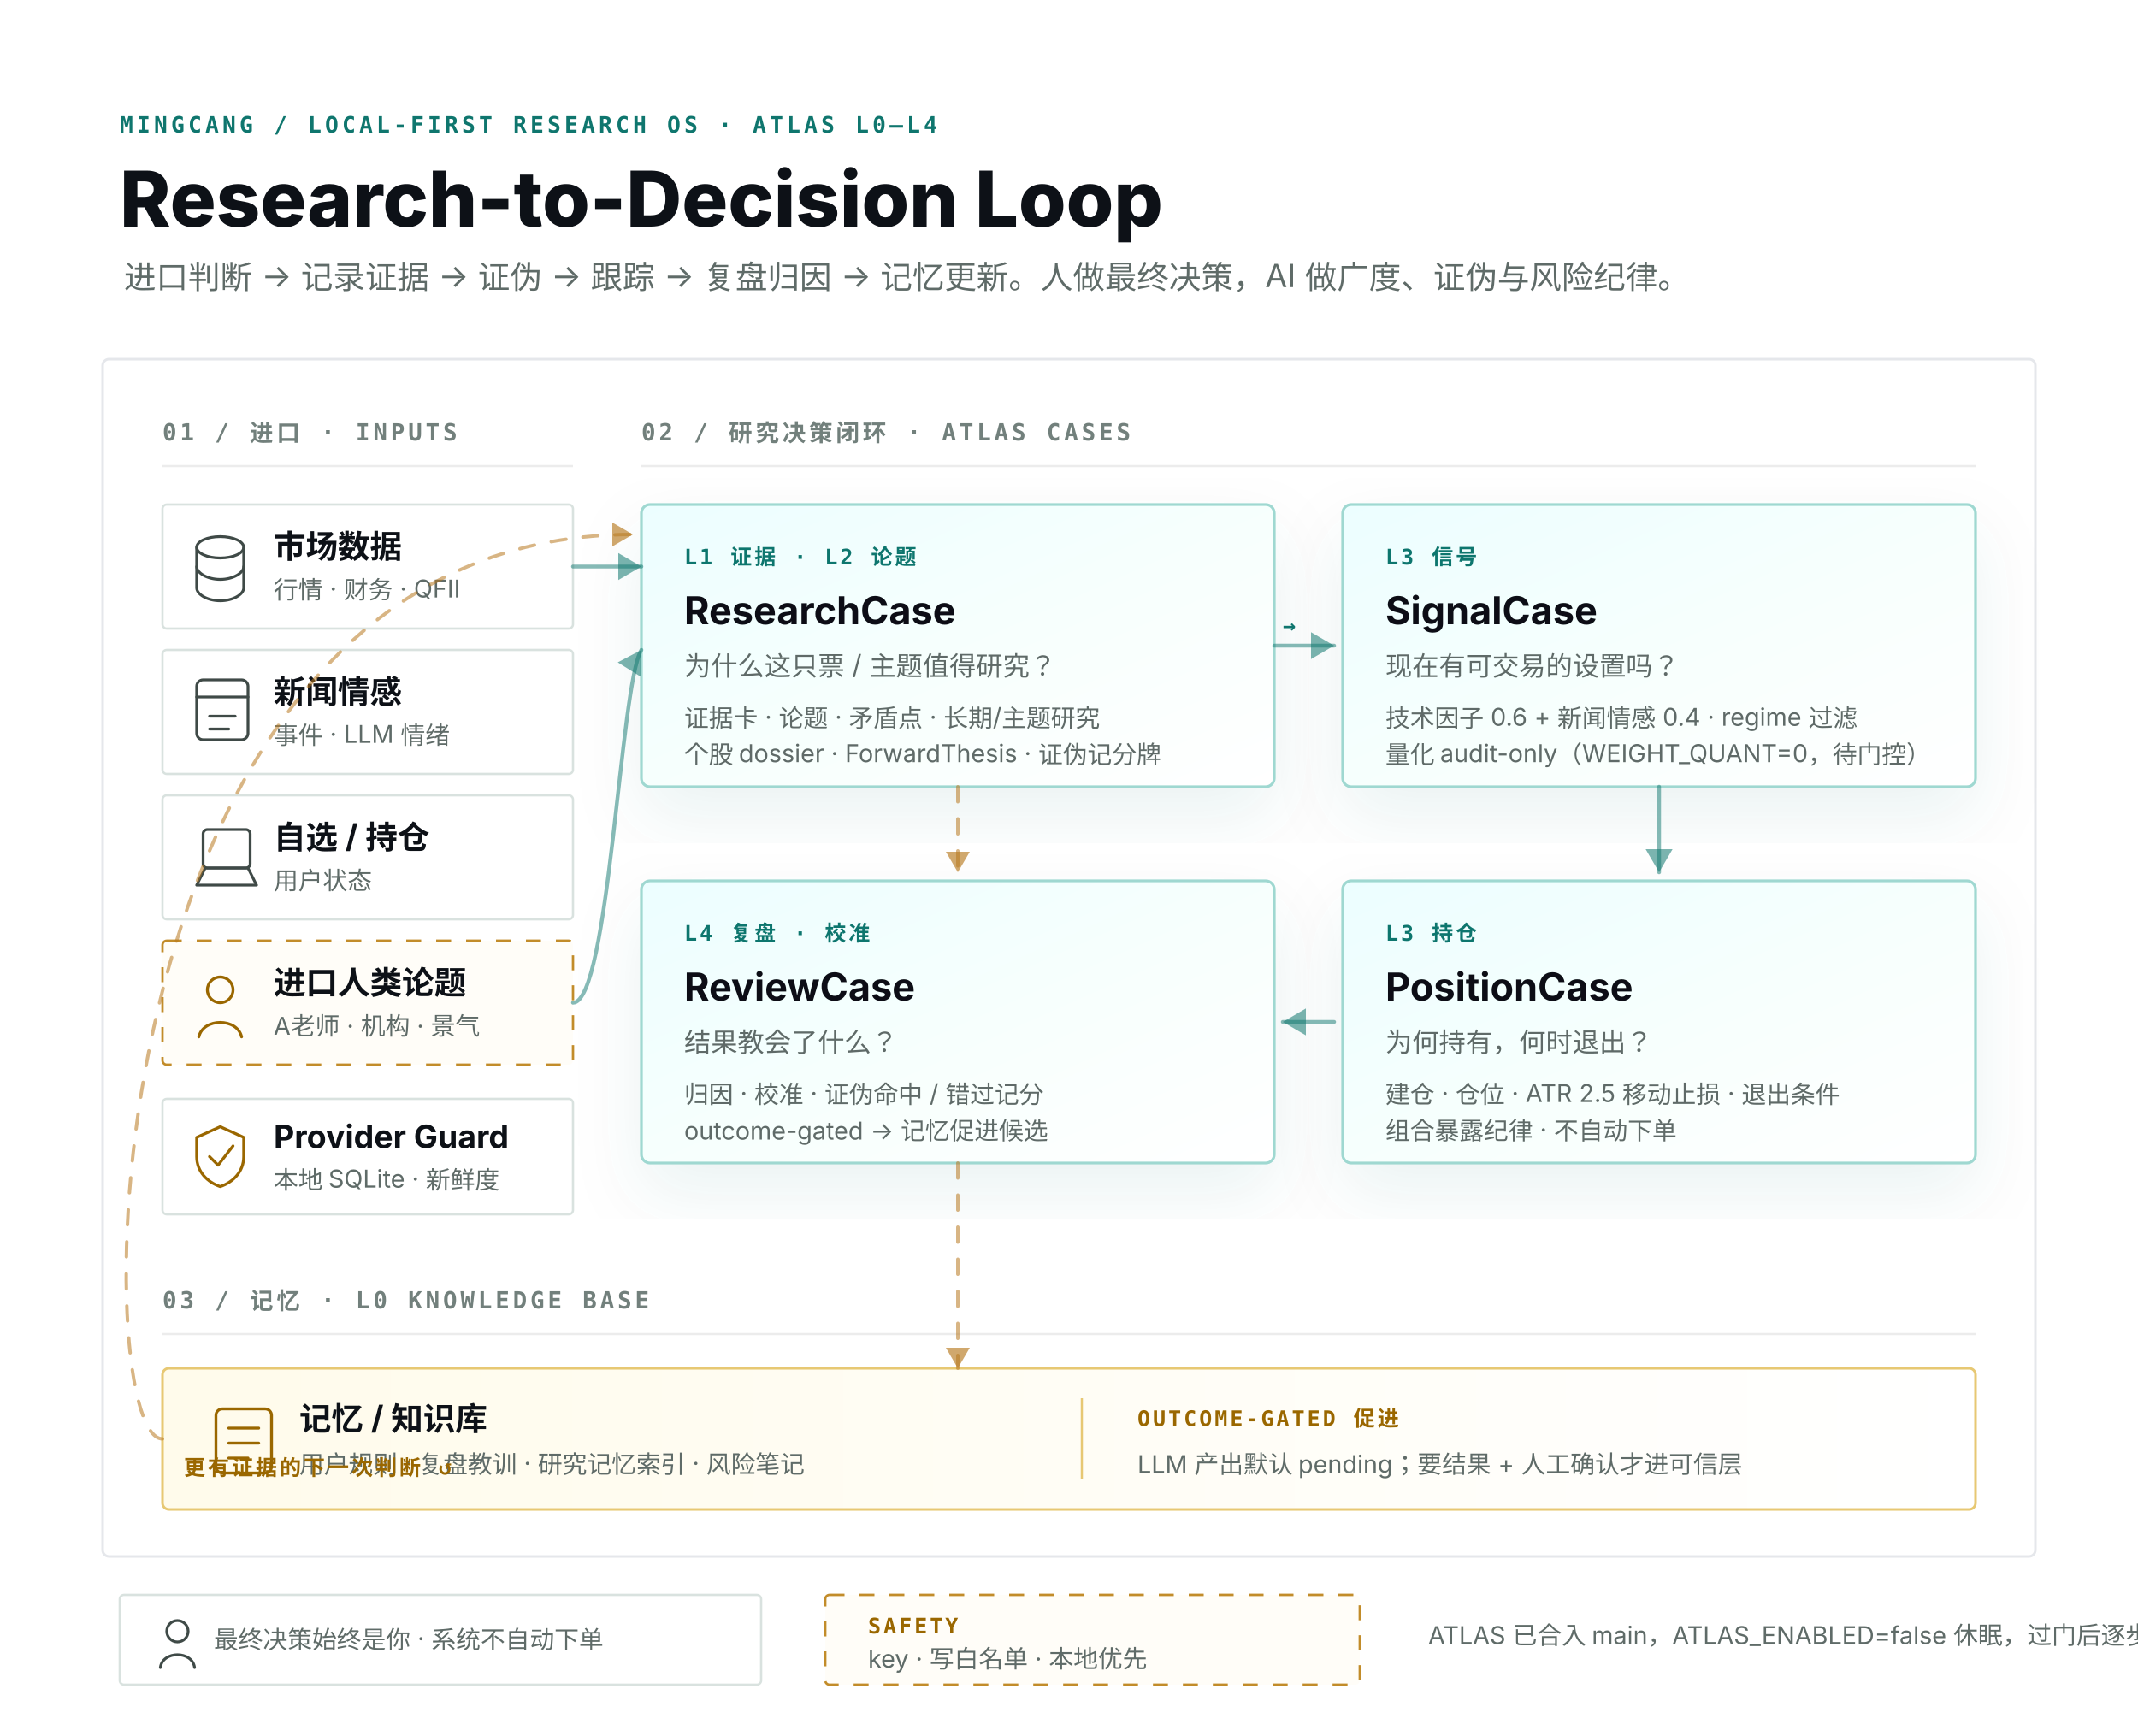
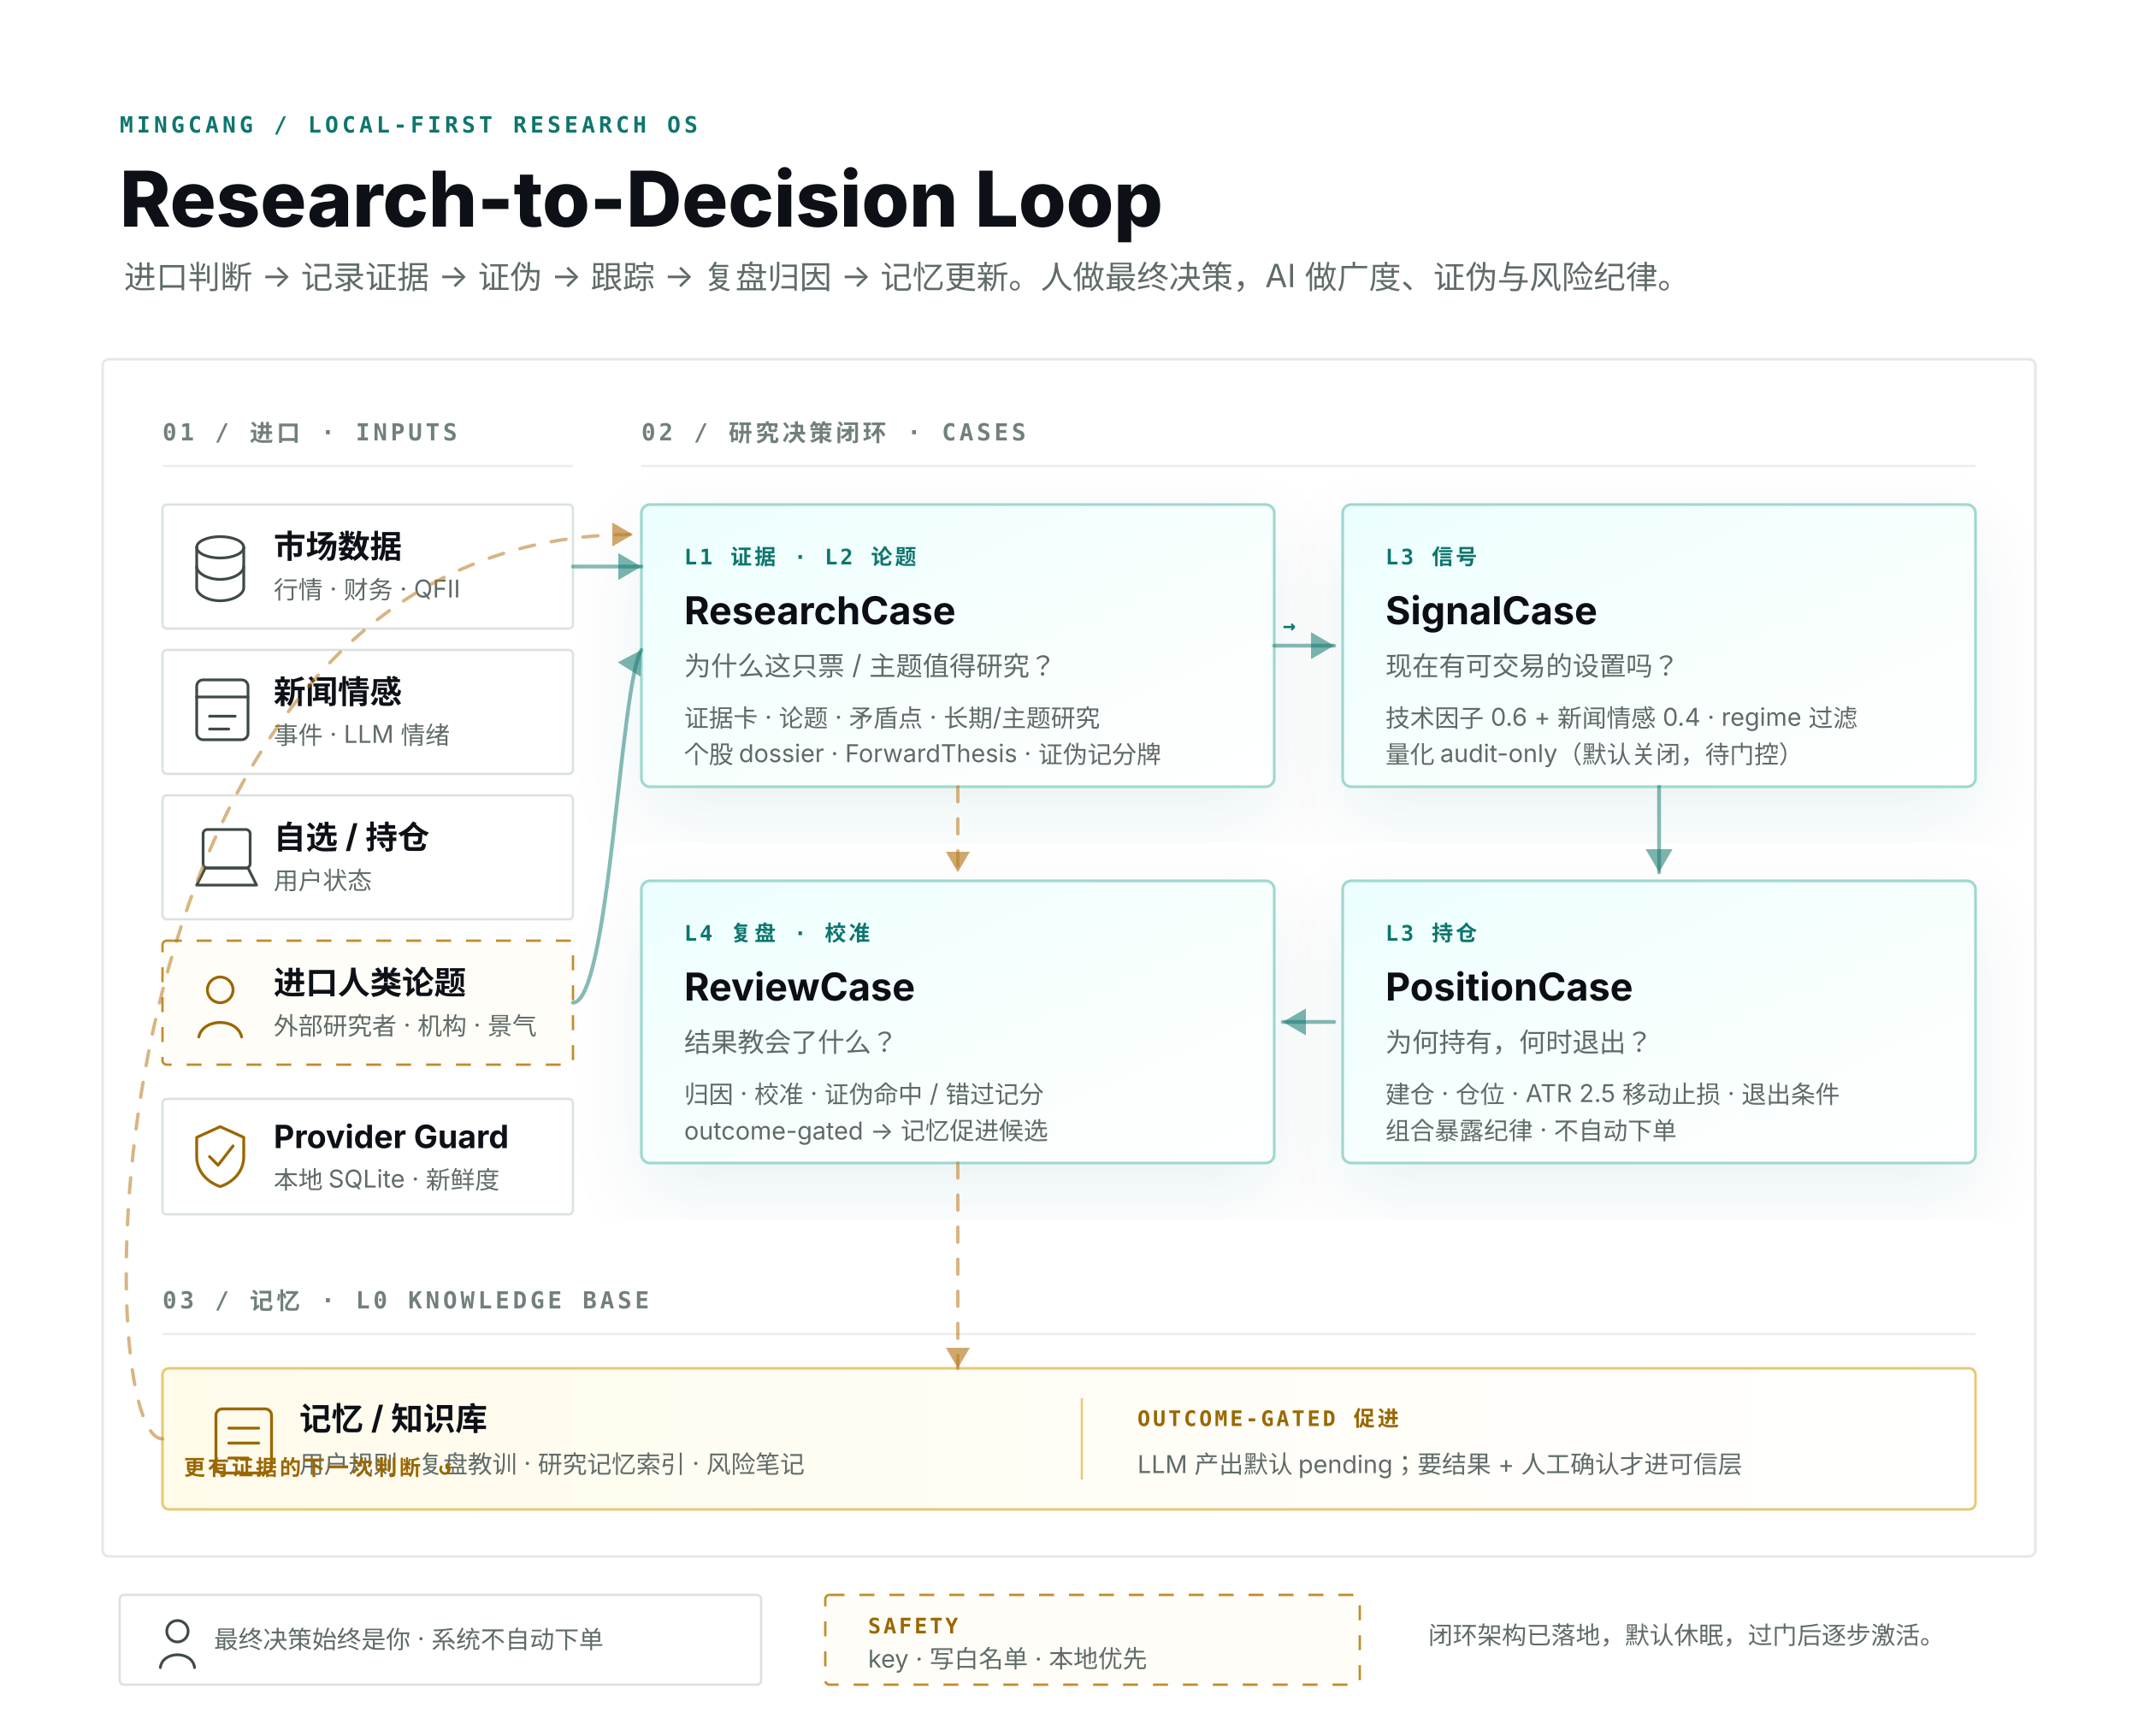
<svg xmlns="http://www.w3.org/2000/svg" width="1000" height="812" viewBox="0 0 1000 812" role="img" aria-labelledby="title desc">
  <defs>
    <linearGradient id="coreFill" x1="0" x2="1" y1="0" y2="1">
      <stop offset="0" stop-color="#ecfeff" />
      <stop offset="0.58" stop-color="#f8fffd" />
      <stop offset="1" stop-color="#ffffff" />
    </linearGradient>
    <linearGradient id="warmFill" x1="0" x2="1">
      <stop offset="0" stop-color="#fffbeb" />
      <stop offset="1" stop-color="#ffffff" />
    </linearGradient>
    <filter id="soft" x="-20%" y="-20%" width="140%" height="140%">
      <feDropShadow dx="0" dy="14" stdDeviation="16" flood-color="#0f766e" flood-opacity="0.08" />
    </filter>
    <marker id="arrow" markerWidth="9" markerHeight="9" refX="7" refY="4.5" orient="auto">
      <path d="M1 1 L7 4.5 L1 8 Z" fill="#0f766e" opacity="0.55" />
    </marker>
    <marker id="arrowWarm" markerWidth="9" markerHeight="9" refX="7" refY="4.5" orient="auto">
      <path d="M1 1 L7 4.5 L1 8 Z" fill="#b7791f" opacity="0.65" />
    </marker>
    <style>
      .bg { fill: #ffffff; }
      .frame { fill: #ffffff; stroke: #e5e7eb; stroke-width: 1.2; }
      .hair { stroke: #0d1117; stroke-opacity: 0.08; stroke-width: 1; }
      .trace { fill: none; stroke: #0f766e; stroke-opacity: 0.5; stroke-width: 1.8; stroke-linecap: round; marker-end: url(#arrow); }
      .feedback { fill: none; stroke: #b7791f; stroke-opacity: 0.55; stroke-width: 1.6; stroke-linecap: round; stroke-dasharray: 7 8; marker-end: url(#arrowWarm); }
      .kicker { font: 650 10.5px ui-monospace, SFMono-Regular, Menlo, Monaco, Consolas, monospace; fill: #0f766e; letter-spacing: 0.16em; }
      .title { font: 760 36px ui-sans-serif, -apple-system, BlinkMacSystemFont, "Segoe UI", sans-serif; fill: #0d1117; }
      .subtitle { font: 430 15px ui-sans-serif, -apple-system, BlinkMacSystemFont, "Segoe UI", sans-serif; fill: #5f6b68; }
      .column { font: 700 11px ui-monospace, SFMono-Regular, Menlo, Monaco, Consolas, monospace; fill: #72807c; letter-spacing: 0.14em; }
      .caseTitle { font: 750 18px ui-sans-serif, -apple-system, BlinkMacSystemFont, "Segoe UI", sans-serif; fill: #0d1117; }
      .label { font: 730 15px ui-sans-serif, -apple-system, BlinkMacSystemFont, "Segoe UI", sans-serif; fill: #0d1117; }
      .ask { font: 430 12.5px ui-sans-serif, -apple-system, BlinkMacSystemFont, "Segoe UI", sans-serif; fill: #5f6b68; }
      .small { font: 430 11.5px ui-sans-serif, -apple-system, BlinkMacSystemFont, "Segoe UI", sans-serif; fill: #5f6b68; }
      .layer { font: 650 10px ui-monospace, SFMono-Regular, Menlo, Monaco, Consolas, monospace; fill: #0f766e; letter-spacing: 0.12em; }
      .layerWarm { font: 650 10px ui-monospace, SFMono-Regular, Menlo, Monaco, Consolas, monospace; fill: #9a6700; letter-spacing: 0.12em; }
      .node { fill: #ffffff; stroke: #d9e2df; stroke-width: 1.05; }
      .caseCard { fill: url(#coreFill); stroke: #9fd8d1; stroke-width: 1.3; }
      .memCard { fill: url(#warmFill); stroke: #e7c873; stroke-width: 1.2; }
      .dashed { fill: #fffdf8; stroke: #c28c2a; stroke-width: 1.1; stroke-dasharray: 7 7; }
      .iconTeal { fill: none; stroke: #0f766e; stroke-width: 1.4; stroke-linecap: round; stroke-linejoin: round; }
      .iconStroke { fill: none; stroke: #3f4a47; stroke-width: 1.3; stroke-linecap: round; stroke-linejoin: round; }
      .iconWarm { fill: none; stroke: #9a6700; stroke-width: 1.35; stroke-linecap: round; stroke-linejoin: round; }
    </style>
  </defs>
  <rect class="bg" width="1000" height="812" />
-   <text class="kicker" x="56" y="62">MINGCANG / LOCAL-FIRST RESEARCH OS · ATLAS L0–L4</text>
+   <text class="kicker" x="56" y="62">MINGCANG / LOCAL-FIRST RESEARCH OS</text>
  <text class="title" x="56" y="106">Research-to-Decision Loop</text>
  <text class="subtitle" x="58" y="135">进口判断 → 记录证据 → 证伪 → 跟踪 → 复盘归因 → 记忆更新。人做最终决策，AI 做广度、证伪与风险纪律。</text>
  <rect class="frame" x="48" y="168" width="904" height="560" rx="3" />
  <text class="column" x="76" y="206">01 / 进口 · INPUTS</text>
  <line class="hair" x1="76" y1="218" x2="268" y2="218" />
  <g transform="translate(76 236)">
    <rect class="node" x="0" y="0" width="192" height="58" rx="2" />
    <g transform="translate(16 14)">
      <ellipse class="iconStroke" cx="11" cy="6" rx="11" ry="5" />
      <path class="iconStroke" d="M0 6 V25 C0 28 5 31 11 31 C17 31 22 28 22 25 V6" />
      <path class="iconStroke" d="M0 15 C0 18 5 21 11 21 C17 21 22 18 22 15" />
    </g>
    <text class="label" x="52" y="25">市场数据</text>
    <text class="small" x="52" y="44">行情 · 财务 · QFII</text>
  </g>
  <g transform="translate(76 304)">
    <rect class="node" x="0" y="0" width="192" height="58" rx="2" />
    <g transform="translate(16 14)">
      <rect class="iconStroke" x="0" y="0" width="24" height="28" rx="3" />
      <path class="iconStroke" d="M0 8 H24 M6 17 H18 M6 23 H15" />
    </g>
    <text class="label" x="52" y="25">新闻情感</text>
    <text class="small" x="52" y="44">事件 · LLM 情绪</text>
  </g>
  <g transform="translate(76 372)">
    <rect class="node" x="0" y="0" width="192" height="58" rx="2" />
    <g transform="translate(16 16)">
      <rect class="iconStroke" x="3" y="0" width="22" height="18" rx="2" />
      <path class="iconStroke" d="M0 26 H28 L24 18 H4 Z" />
    </g>
    <text class="label" x="52" y="25">自选 / 持仓</text>
    <text class="small" x="52" y="44">用户状态</text>
  </g>
  <g transform="translate(76 440)">
    <rect class="dashed" x="0" y="0" width="192" height="58" rx="2" />
    <g transform="translate(16 15)">
      <circle class="iconWarm" cx="11" cy="8" r="6" />
      <path class="iconWarm" d="M1 30 C3 21 19 21 21 30" />
    </g>
    <text class="label" x="52" y="25">进口人类论题</text>
-     <text class="small" x="52" y="44">A老师 · 机构 · 景气</text>
+     <text class="small" x="52" y="44">外部研究者 · 机构 · 景气</text>
  </g>
  <g transform="translate(76 514)">
    <rect class="node" x="0" y="0" width="192" height="54" rx="2" />
    <g transform="translate(16 13)">
      <path class="iconWarm" d="M11 0 L22 5 V14 C22 21 17 26 11 28 C5 26 0 21 0 14 V5 Z" />
      <path class="iconWarm" d="M6 14 L10 18 L17 9" />
    </g>
    <text class="label" x="52" y="23">Provider Guard</text>
    <text class="small" x="52" y="42">本地 SQLite · 新鲜度</text>
  </g>
-   <text class="column" x="300" y="206">02 / 研究决策闭环 · ATLAS CASES</text>
+   <text class="column" x="300" y="206">02 / 研究决策闭环 · CASES</text>
  <line class="hair" x1="300" y1="218" x2="924" y2="218" />
  <g transform="translate(300 236)" filter="url(#soft)">
    <rect class="caseCard" x="0" y="0" width="296" height="132" rx="4" />
    <text class="layer" x="20" y="28">L1 证据 · L2 论题</text>
    <text class="caseTitle" x="20" y="56">ResearchCase</text>
    <text class="ask" x="20" y="80">为什么这只票 / 主题值得研究？</text>
    <text class="small" x="20" y="104">证据卡 · 论题 · 矛盾点 · 长期/主题研究</text>
    <text class="small" x="20" y="121">个股 dossier · ForwardThesis · 证伪记分牌</text>
  </g>
  <g transform="translate(628 236)" filter="url(#soft)">
    <rect class="caseCard" x="0" y="0" width="296" height="132" rx="4" />
    <text class="layer" x="20" y="28">L3 信号</text>
    <text class="caseTitle" x="20" y="56">SignalCase</text>
    <text class="ask" x="20" y="80">现在有可交易的设置吗？</text>
    <text class="small" x="20" y="104">技术因子 0.6 + 新闻情感 0.4 · regime 过滤</text>
-     <text class="small" x="20" y="121">量化 audit-only（WEIGHT_QUANT=0，待门控）</text>
+     <text class="small" x="20" y="121">量化 audit-only（默认关闭，待门控）</text>
  </g>
  <g transform="translate(628 412)" filter="url(#soft)">
    <rect class="caseCard" x="0" y="0" width="296" height="132" rx="4" />
    <text class="layer" x="20" y="28">L3 持仓</text>
    <text class="caseTitle" x="20" y="56">PositionCase</text>
    <text class="ask" x="20" y="80">为何持有，何时退出？</text>
    <text class="small" x="20" y="104">建仓 · 仓位 · ATR 2.5 移动止损 · 退出条件</text>
    <text class="small" x="20" y="121">组合暴露纪律 · 不自动下单</text>
  </g>
  <g transform="translate(300 412)" filter="url(#soft)">
    <rect class="caseCard" x="0" y="0" width="296" height="132" rx="4" />
    <text class="layer" x="20" y="28">L4 复盘 · 校准</text>
    <text class="caseTitle" x="20" y="56">ReviewCase</text>
    <text class="ask" x="20" y="80">结果教会了什么？</text>
    <text class="small" x="20" y="104">归因 · 校准 · 证伪命中 / 错过记分</text>
    <text class="small" x="20" y="121">outcome-gated → 记忆促进候选</text>
  </g>
  <path class="trace" d="M596 302 H624" />
  <text class="layer" x="600" y="296">→</text>
  <path class="trace" d="M776 368 V408" />
  <path class="trace" d="M624 478 H600" />
  <path class="feedback" d="M448 368 V408" />
  <path class="trace" d="M268 265 H300" />
  <path class="trace" d="M268 469 C285 469 290 320 300 304" />
  <text class="column" x="76" y="612">03 / 记忆 · L0 KNOWLEDGE BASE</text>
  <line class="hair" x1="76" y1="624" x2="924" y2="624" />
  <g transform="translate(76 640)">
    <rect class="memCard" x="0" y="0" width="848" height="66" rx="3" />
    <g transform="translate(24 18)">
      <rect class="iconWarm" x="1" y="1" width="26" height="30" rx="3" />
      <path class="iconWarm" d="M7 10 H21 M7 17 H21 M7 24 H16" />
    </g>
    <text class="label" x="64" y="29">记忆 / 知识库</text>
    <text class="small" x="64" y="49">用户规则 · 复盘教训 · 研究记忆索引 · 风险笔记</text>
    <line x1="430" y1="14" x2="430" y2="52" stroke="#e7c873" stroke-width="1" />
    <text class="layerWarm" x="456" y="27">OUTCOME-GATED 促进</text>
    <text class="small" x="456" y="49">LLM 产出默认 pending；要结果 + 人工确认才进可信层</text>
  </g>
  <path class="feedback" d="M448 544 V640" />
  <path class="feedback" d="M76 673 C40 673 40 250 296 250" />
  <text class="layerWarm" x="86" y="690">更有证据的下一次判断 ↺</text>
  <g transform="translate(56 766)">
    <rect class="node" x="0" y="-20" width="300" height="42" rx="2" />
    <g transform="translate(18 -10)">
      <circle class="iconStroke" cx="9" cy="7" r="5" />
      <path class="iconStroke" d="M1 24 C2 16 16 16 17 24" />
    </g>
    <text class="small" x="44" y="5">最终决策始终是你 · 系统不自动下单</text>
    <rect class="dashed" x="330" y="-20" width="250" height="42" rx="2" />
    <text class="layerWarm" x="350" y="-2">SAFETY</text>
    <text class="small" x="350" y="14">key · 写白名单 · 本地优先</text>
-     <text class="small" x="612" y="3">ATLAS 已合入 main，ATLAS_ENABLED=false 休眠，过门后逐步激活。</text>
+     <text class="small" x="612" y="3">闭环架构已落地，默认休眠，过门后逐步激活。</text>
  </g>
</svg>
